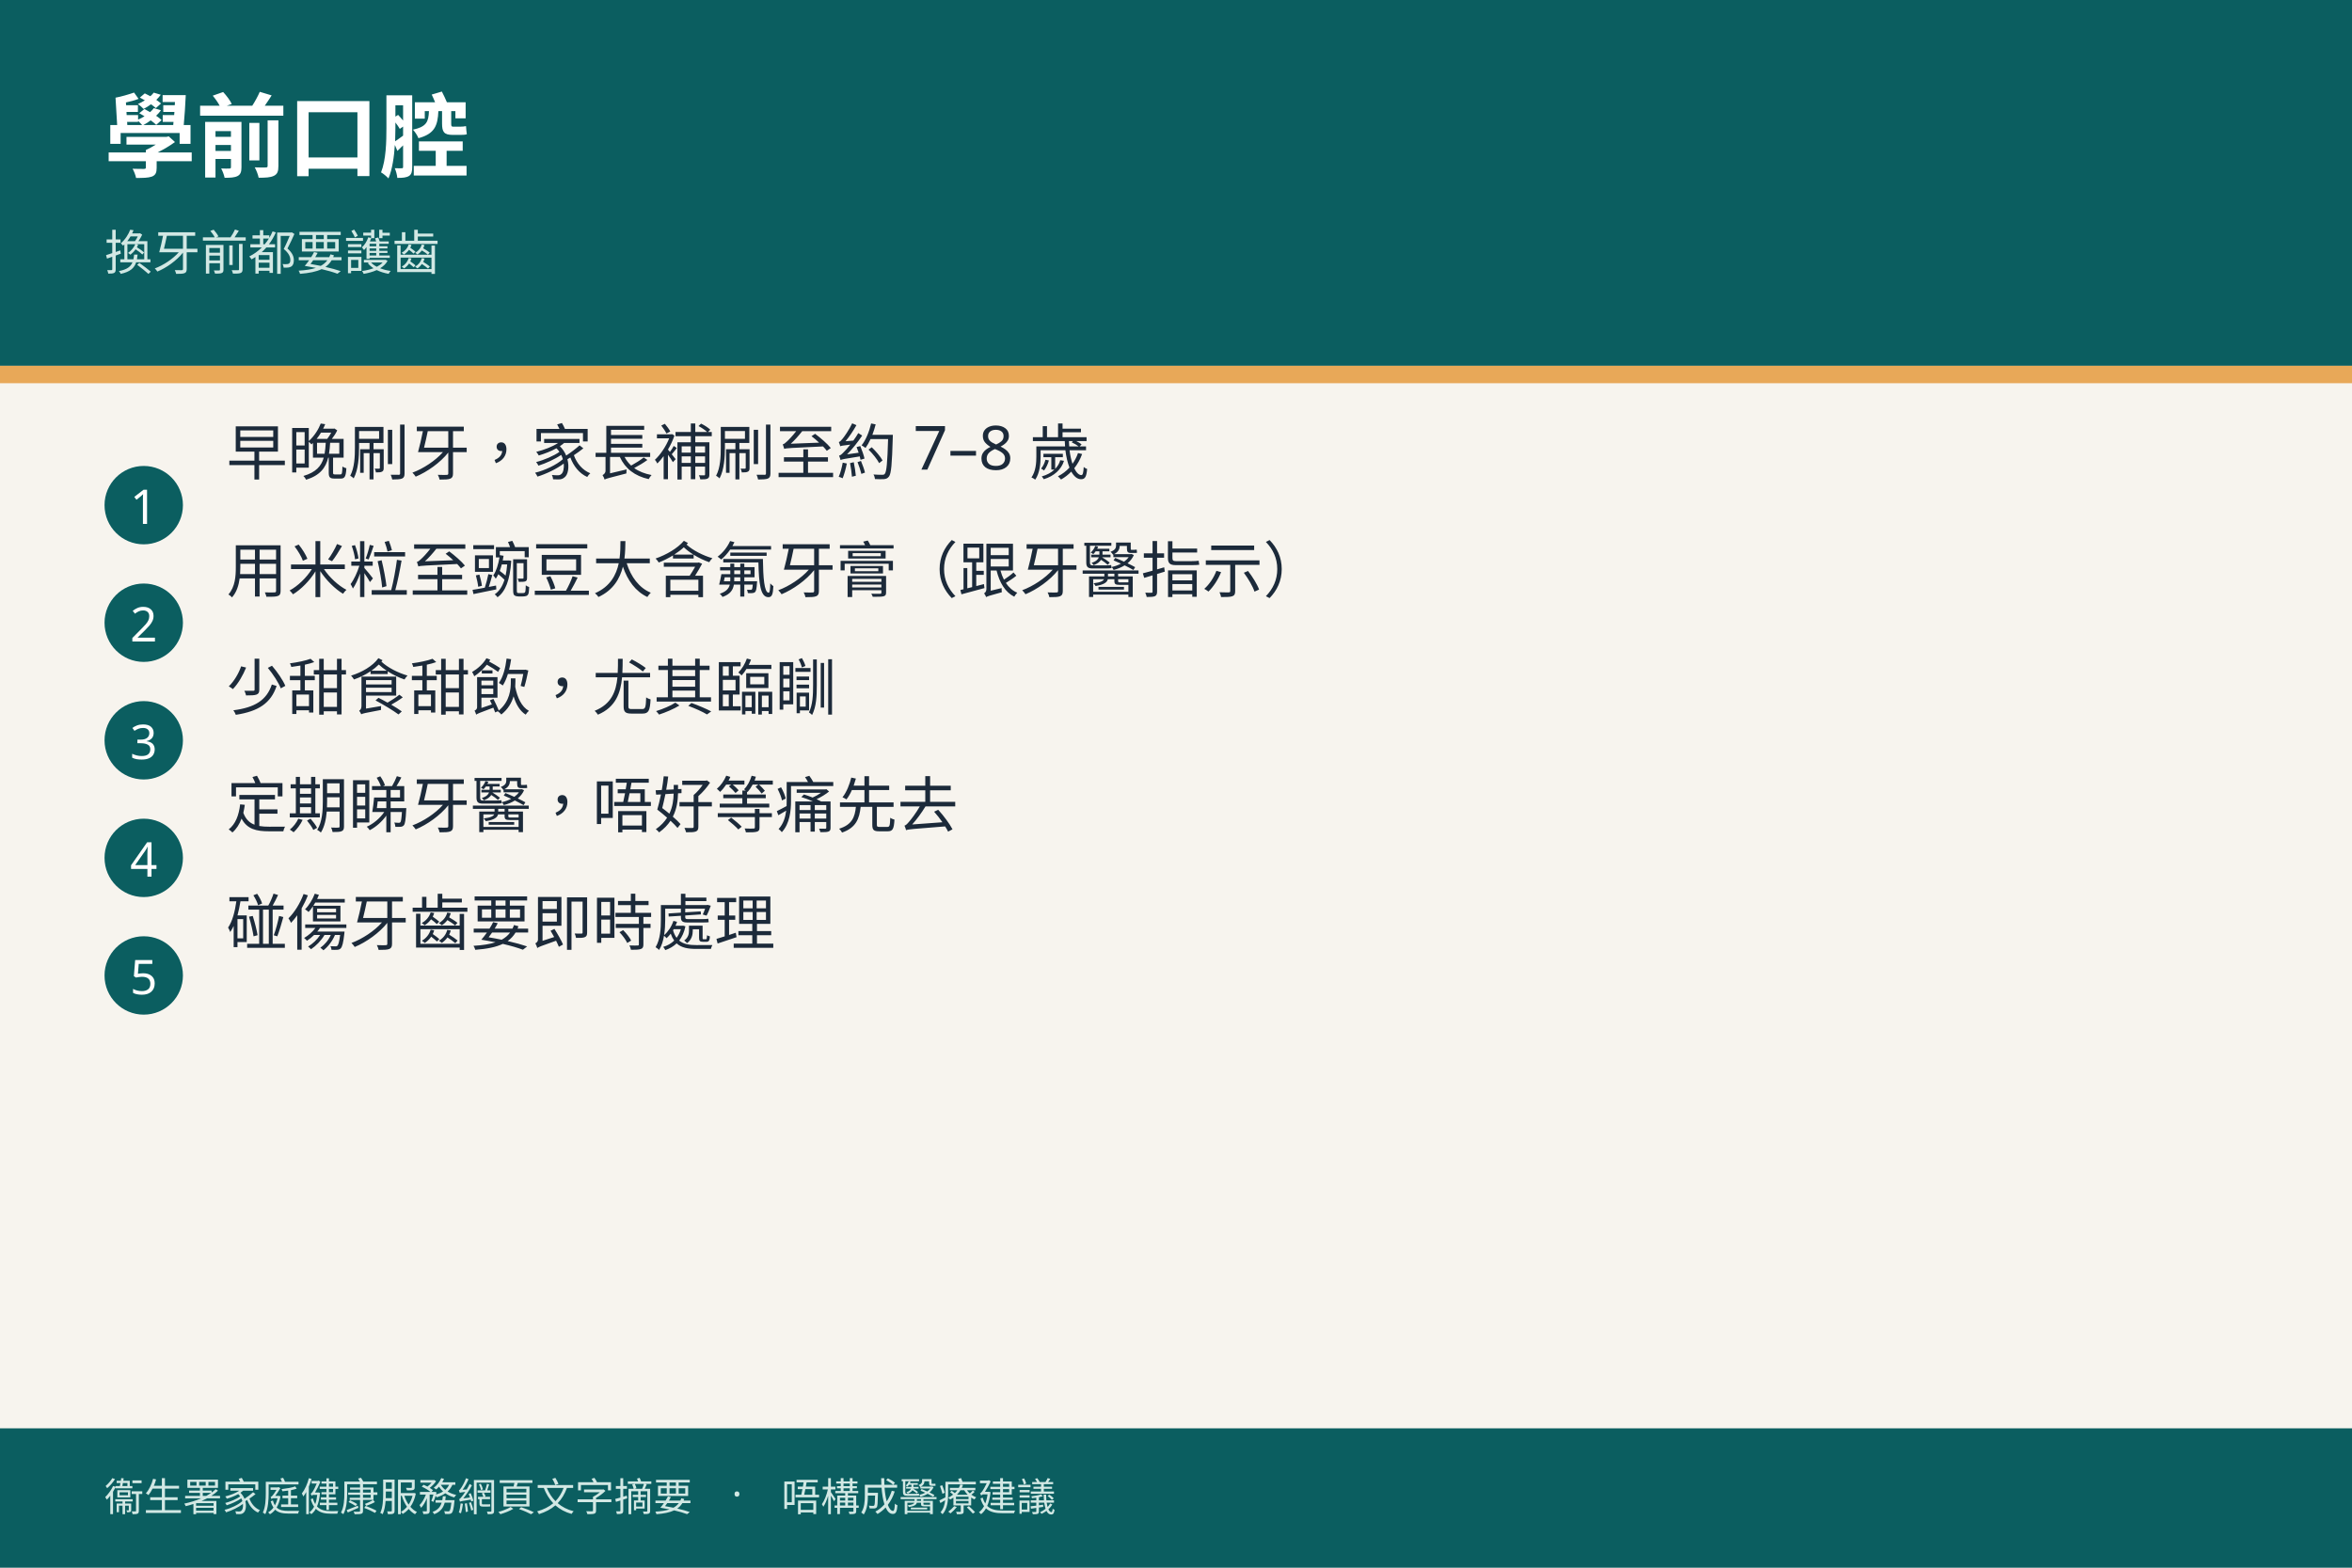
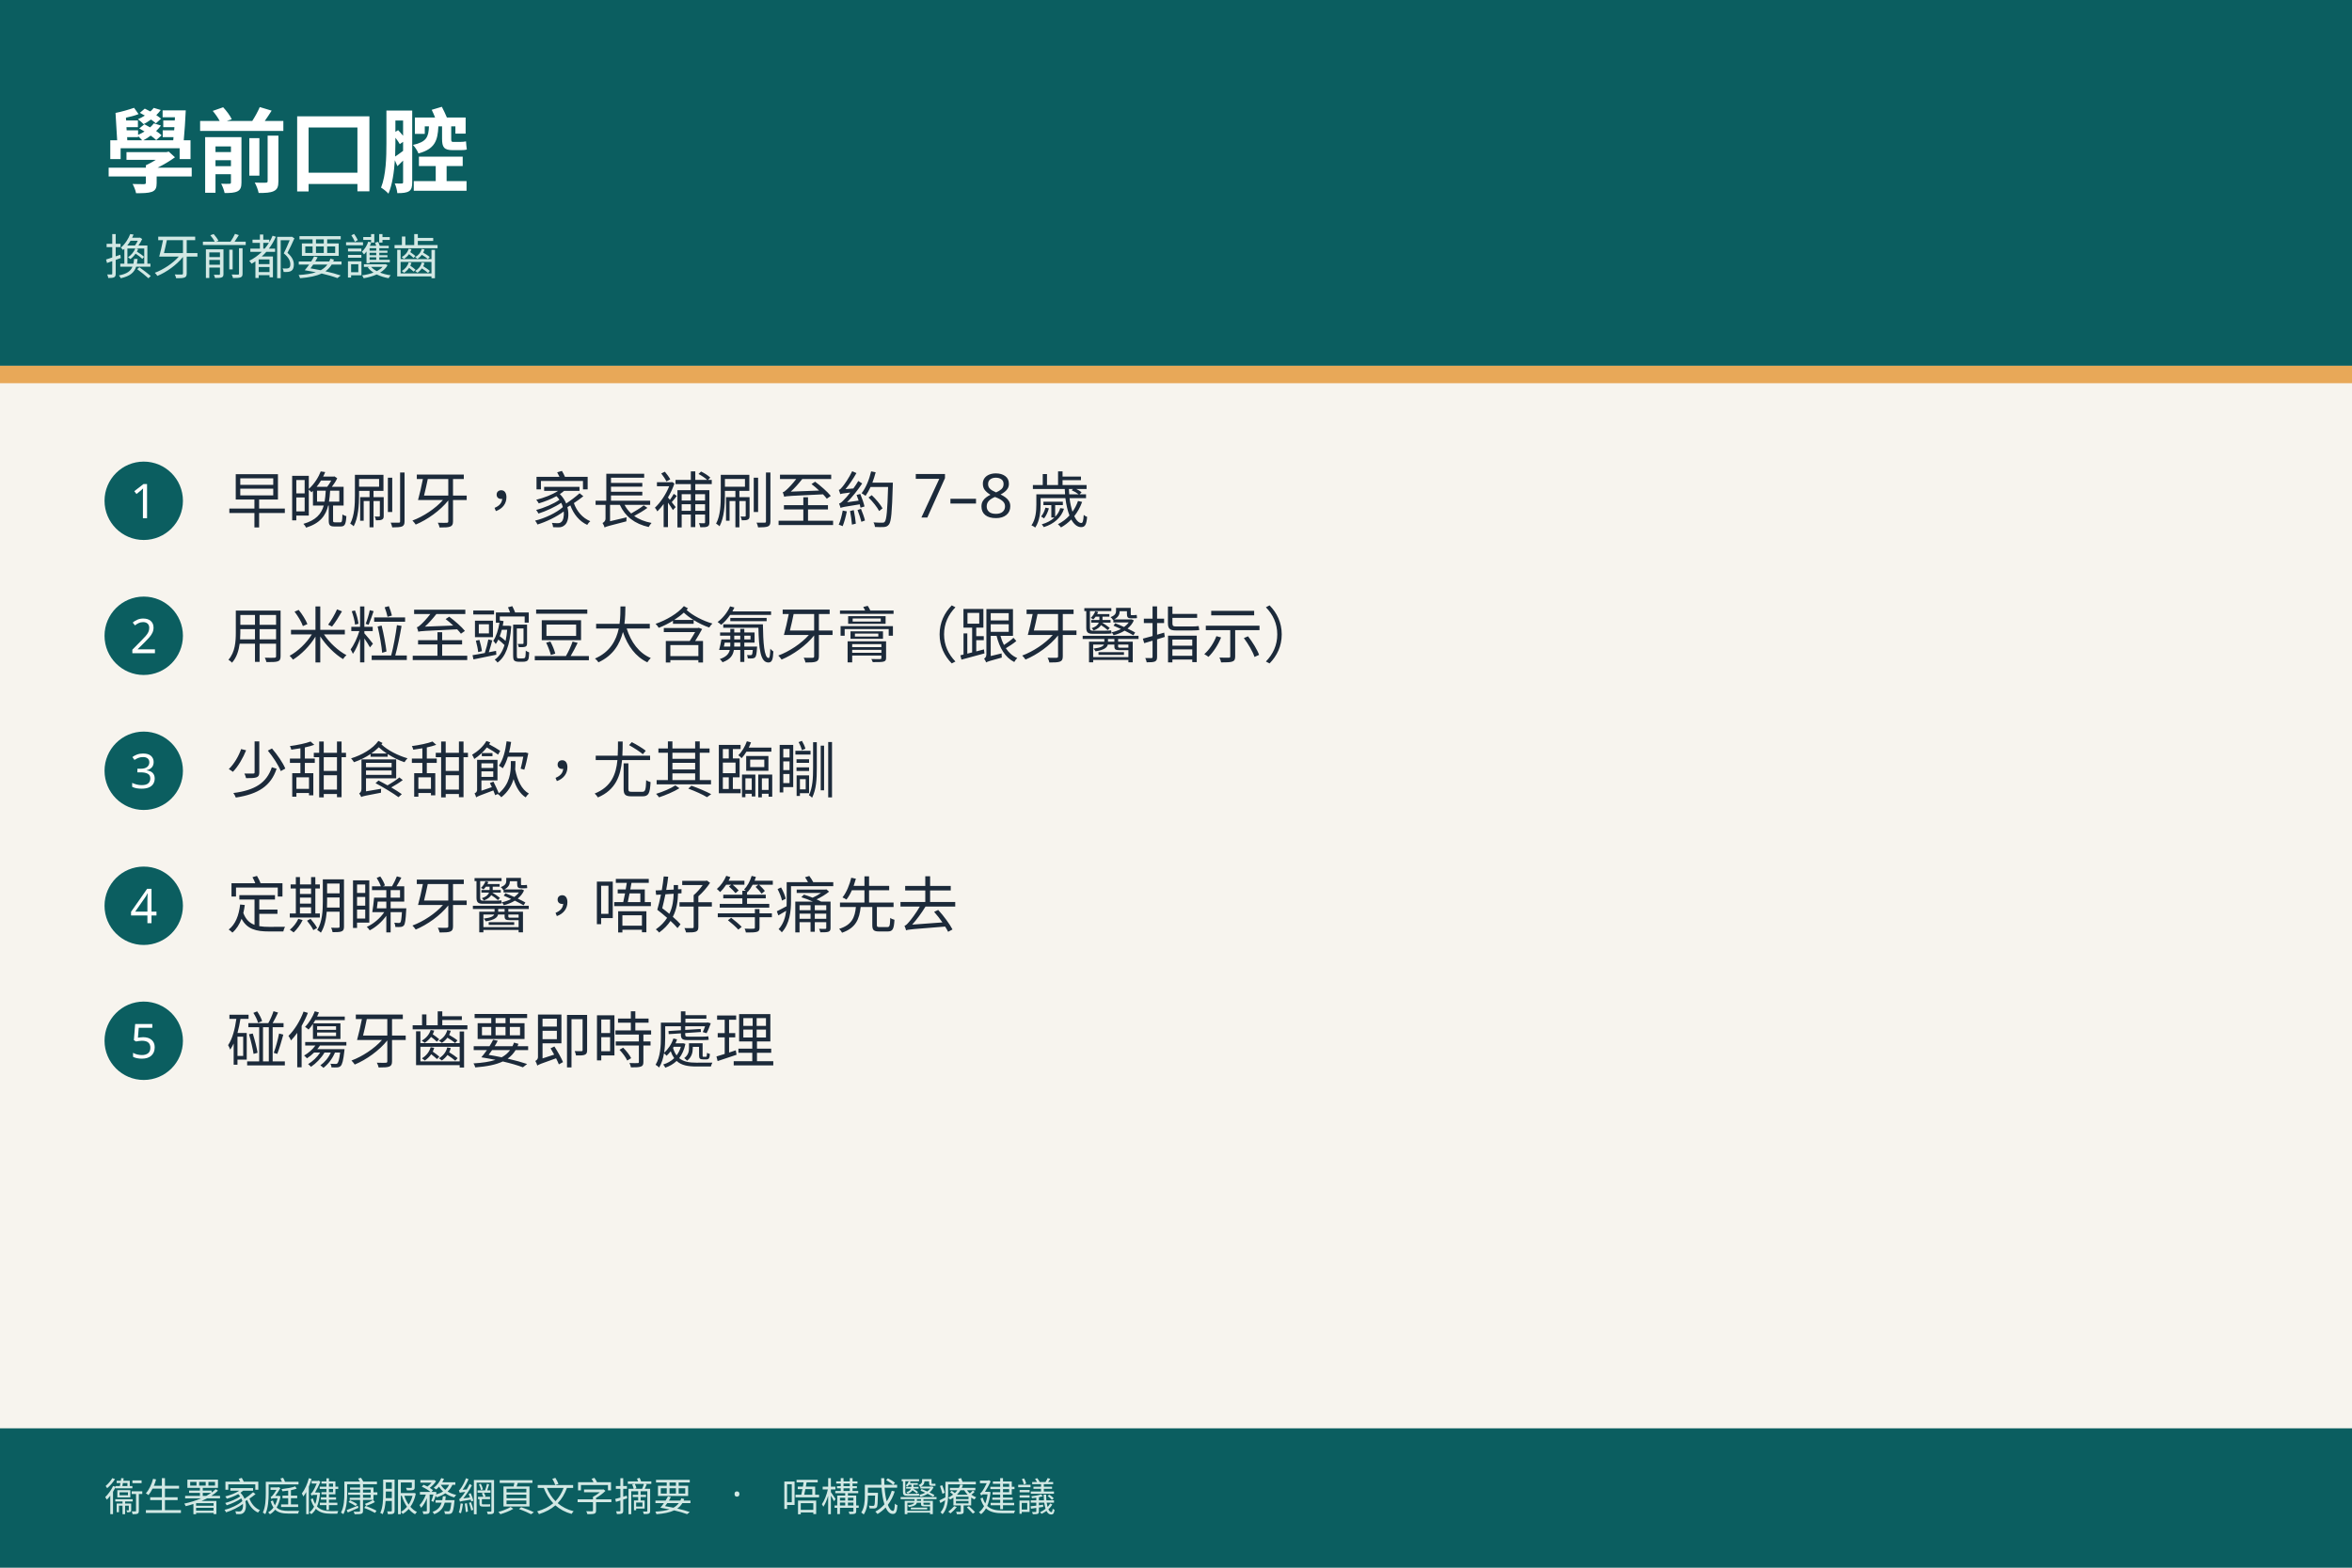
<svg xmlns="http://www.w3.org/2000/svg" viewBox="0 0 1080 720" width="100%" role="img" xml:lang="zh-Hant-HK">
  <style>text{font-family:"PingFang HK","Heiti TC","Noto Sans TC","Hiragino Sans CNS",sans-serif}</style>
  <rect width="1080" height="720" fill="#f7f4ee" />
  <rect width="1080" height="168" fill="#0b5e60" />
  <rect y="168" width="1080" height="8" fill="#e8a858" />
-   <text x="48" y="78" fill="#ffffff" font-size="42" font-weight="600">學前口腔</text>
-   <text x="48" y="124" fill="#d2e8e4" font-size="22">換牙前都要護齒</text>
-   <circle cx="66" cy="232" r="18" fill="#0b5e60" />
-   <text x="66" y="233" fill="#ffffff" font-size="22" text-anchor="middle" dominant-baseline="middle">1</text>
-   <text x="104" y="218" fill="#1c2a3a" font-size="28">早晚刷牙，家長補刷至約 7–8 歲</text>
-   <circle cx="66" cy="286" r="18" fill="#0b5e60" />
-   <text x="66" y="287" fill="#ffffff" font-size="22" text-anchor="middle" dominant-baseline="middle">2</text>
-   <text x="104" y="272" fill="#1c2a3a" font-size="28">用米粒至豌豆大含氟牙膏（跟牙醫指示）</text>
-   <circle cx="66" cy="340" r="18" fill="#0b5e60" />
-   <text x="66" y="341" fill="#ffffff" font-size="22" text-anchor="middle" dominant-baseline="middle">3</text>
-   <text x="104" y="326" fill="#1c2a3a" font-size="28">少甜食甜飲，尤其臨瞓</text>
-   <circle cx="66" cy="394" r="18" fill="#0b5e60" />
-   <text x="66" y="395" fill="#ffffff" font-size="22" text-anchor="middle" dominant-baseline="middle">4</text>
-   <text x="104" y="380" fill="#1c2a3a" font-size="28">定期睇牙醫，唔好等痛先去</text>
-   <circle cx="66" cy="448" r="18" fill="#0b5e60" />
-   <text x="66" y="449" fill="#ffffff" font-size="22" text-anchor="middle" dominant-baseline="middle">5</text>
-   <text x="104" y="434" fill="#1c2a3a" font-size="28">碰傷牙齒要即時處理</text>
+   <text x="48" y="70" dy="15" fill="#ffffff" font-size="42" font-weight="600">學前口腔</text>
+   <text x="48" y="118" dy="8" fill="#d2e8e4" font-size="22">換牙前都要護齒</text>
+   <circle cx="66" cy="230" r="18" fill="#0b5e60" />
+   <text x="66" y="230" dy="8" fill="#ffffff" font-size="22" text-anchor="middle">1</text>
+   <text x="104" y="230" dy="10" fill="#1c2a3a" font-size="28">早晚刷牙，家長補刷至約 7–8 歲</text>
+   <circle cx="66" cy="292" r="18" fill="#0b5e60" />
+   <text x="66" y="292" dy="8" fill="#ffffff" font-size="22" text-anchor="middle">2</text>
+   <text x="104" y="292" dy="10" fill="#1c2a3a" font-size="28">用米粒至豌豆大含氟牙膏（跟牙醫指示）</text>
+   <circle cx="66" cy="354" r="18" fill="#0b5e60" />
+   <text x="66" y="354" dy="8" fill="#ffffff" font-size="22" text-anchor="middle">3</text>
+   <text x="104" y="354" dy="10" fill="#1c2a3a" font-size="28">少甜食甜飲，尤其臨瞓</text>
+   <circle cx="66" cy="416" r="18" fill="#0b5e60" />
+   <text x="66" y="416" dy="8" fill="#ffffff" font-size="22" text-anchor="middle">4</text>
+   <text x="104" y="416" dy="10" fill="#1c2a3a" font-size="28">定期睇牙醫，唔好等痛先去</text>
+   <circle cx="66" cy="478" r="18" fill="#0b5e60" />
+   <text x="66" y="478" dy="8" fill="#ffffff" font-size="22" text-anchor="middle">5</text>
+   <text x="104" y="478" dy="10" fill="#1c2a3a" font-size="28">碰傷牙齒要即時處理</text>
  <rect y="656" width="1080" height="64" fill="#0b5e60" />
-   <text x="48" y="694" fill="#d2e8e4" font-size="18">衞生署家庭健康服務網頁文字摘要　·　唔構成醫療建議</text>
+   <text x="48" y="688" dy="6" fill="#d2e8e4" font-size="18">衞生署家庭健康服務網頁文字摘要　·　唔構成醫療建議</text>
</svg>
